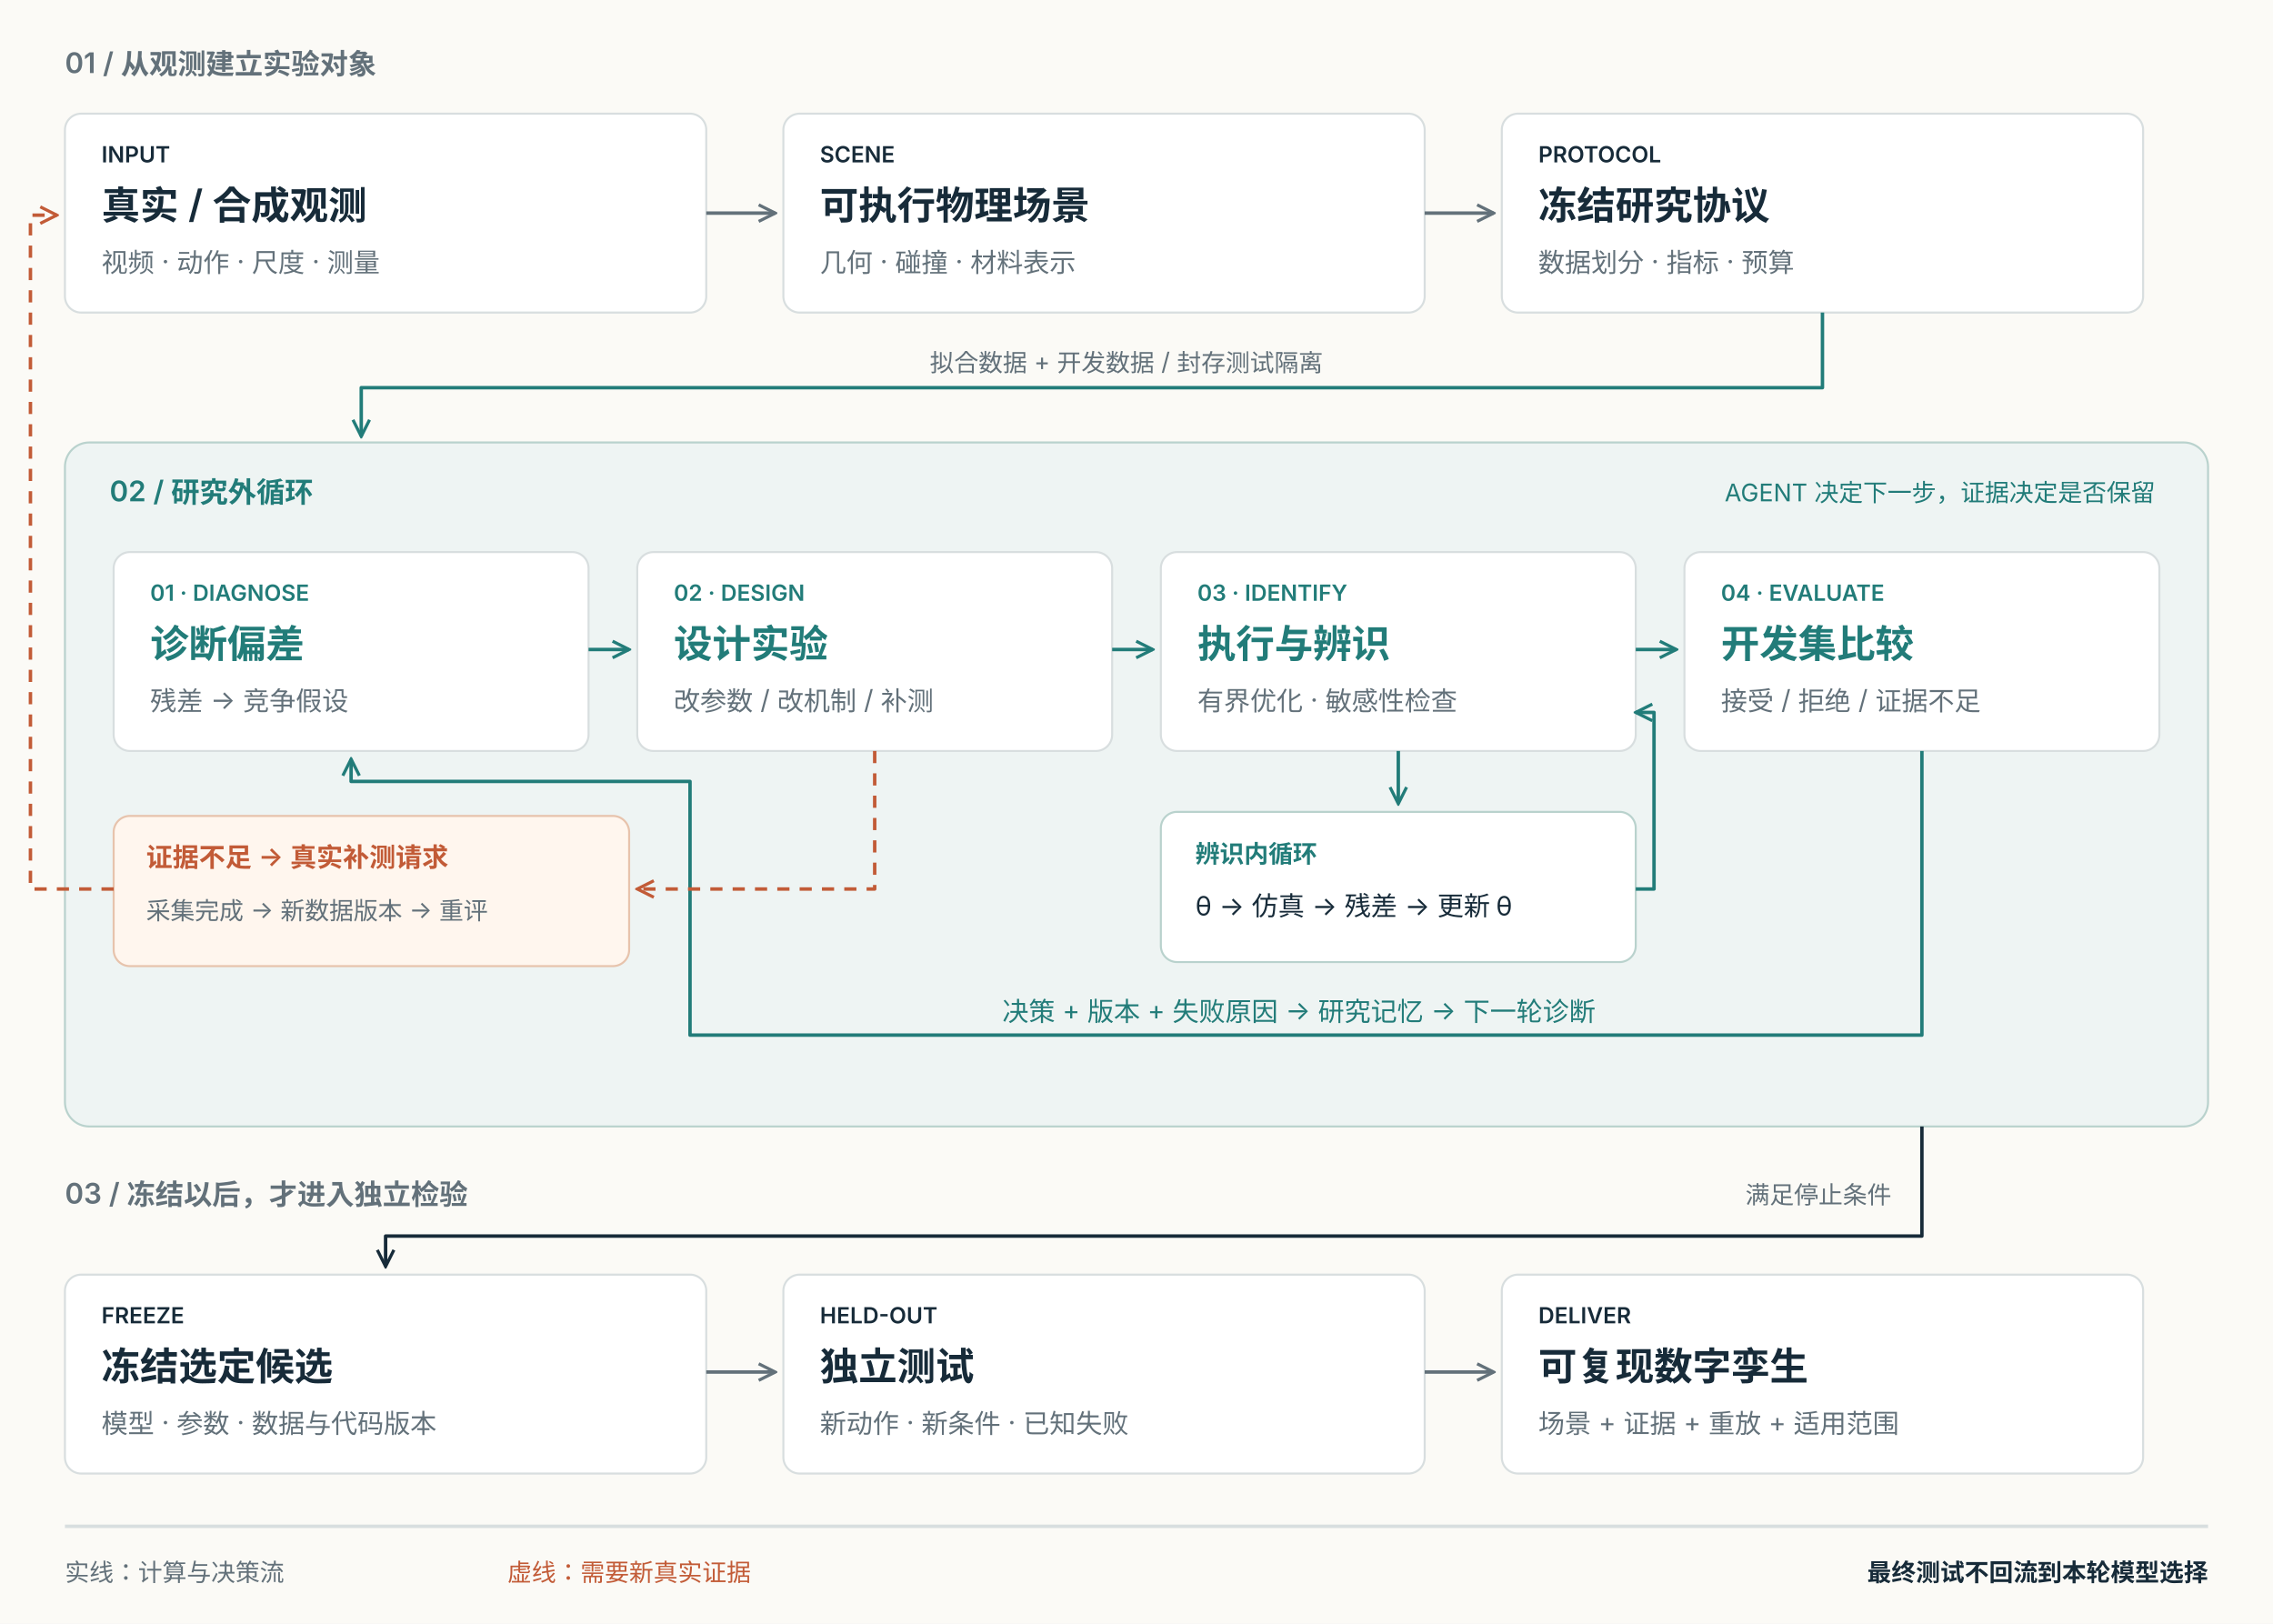
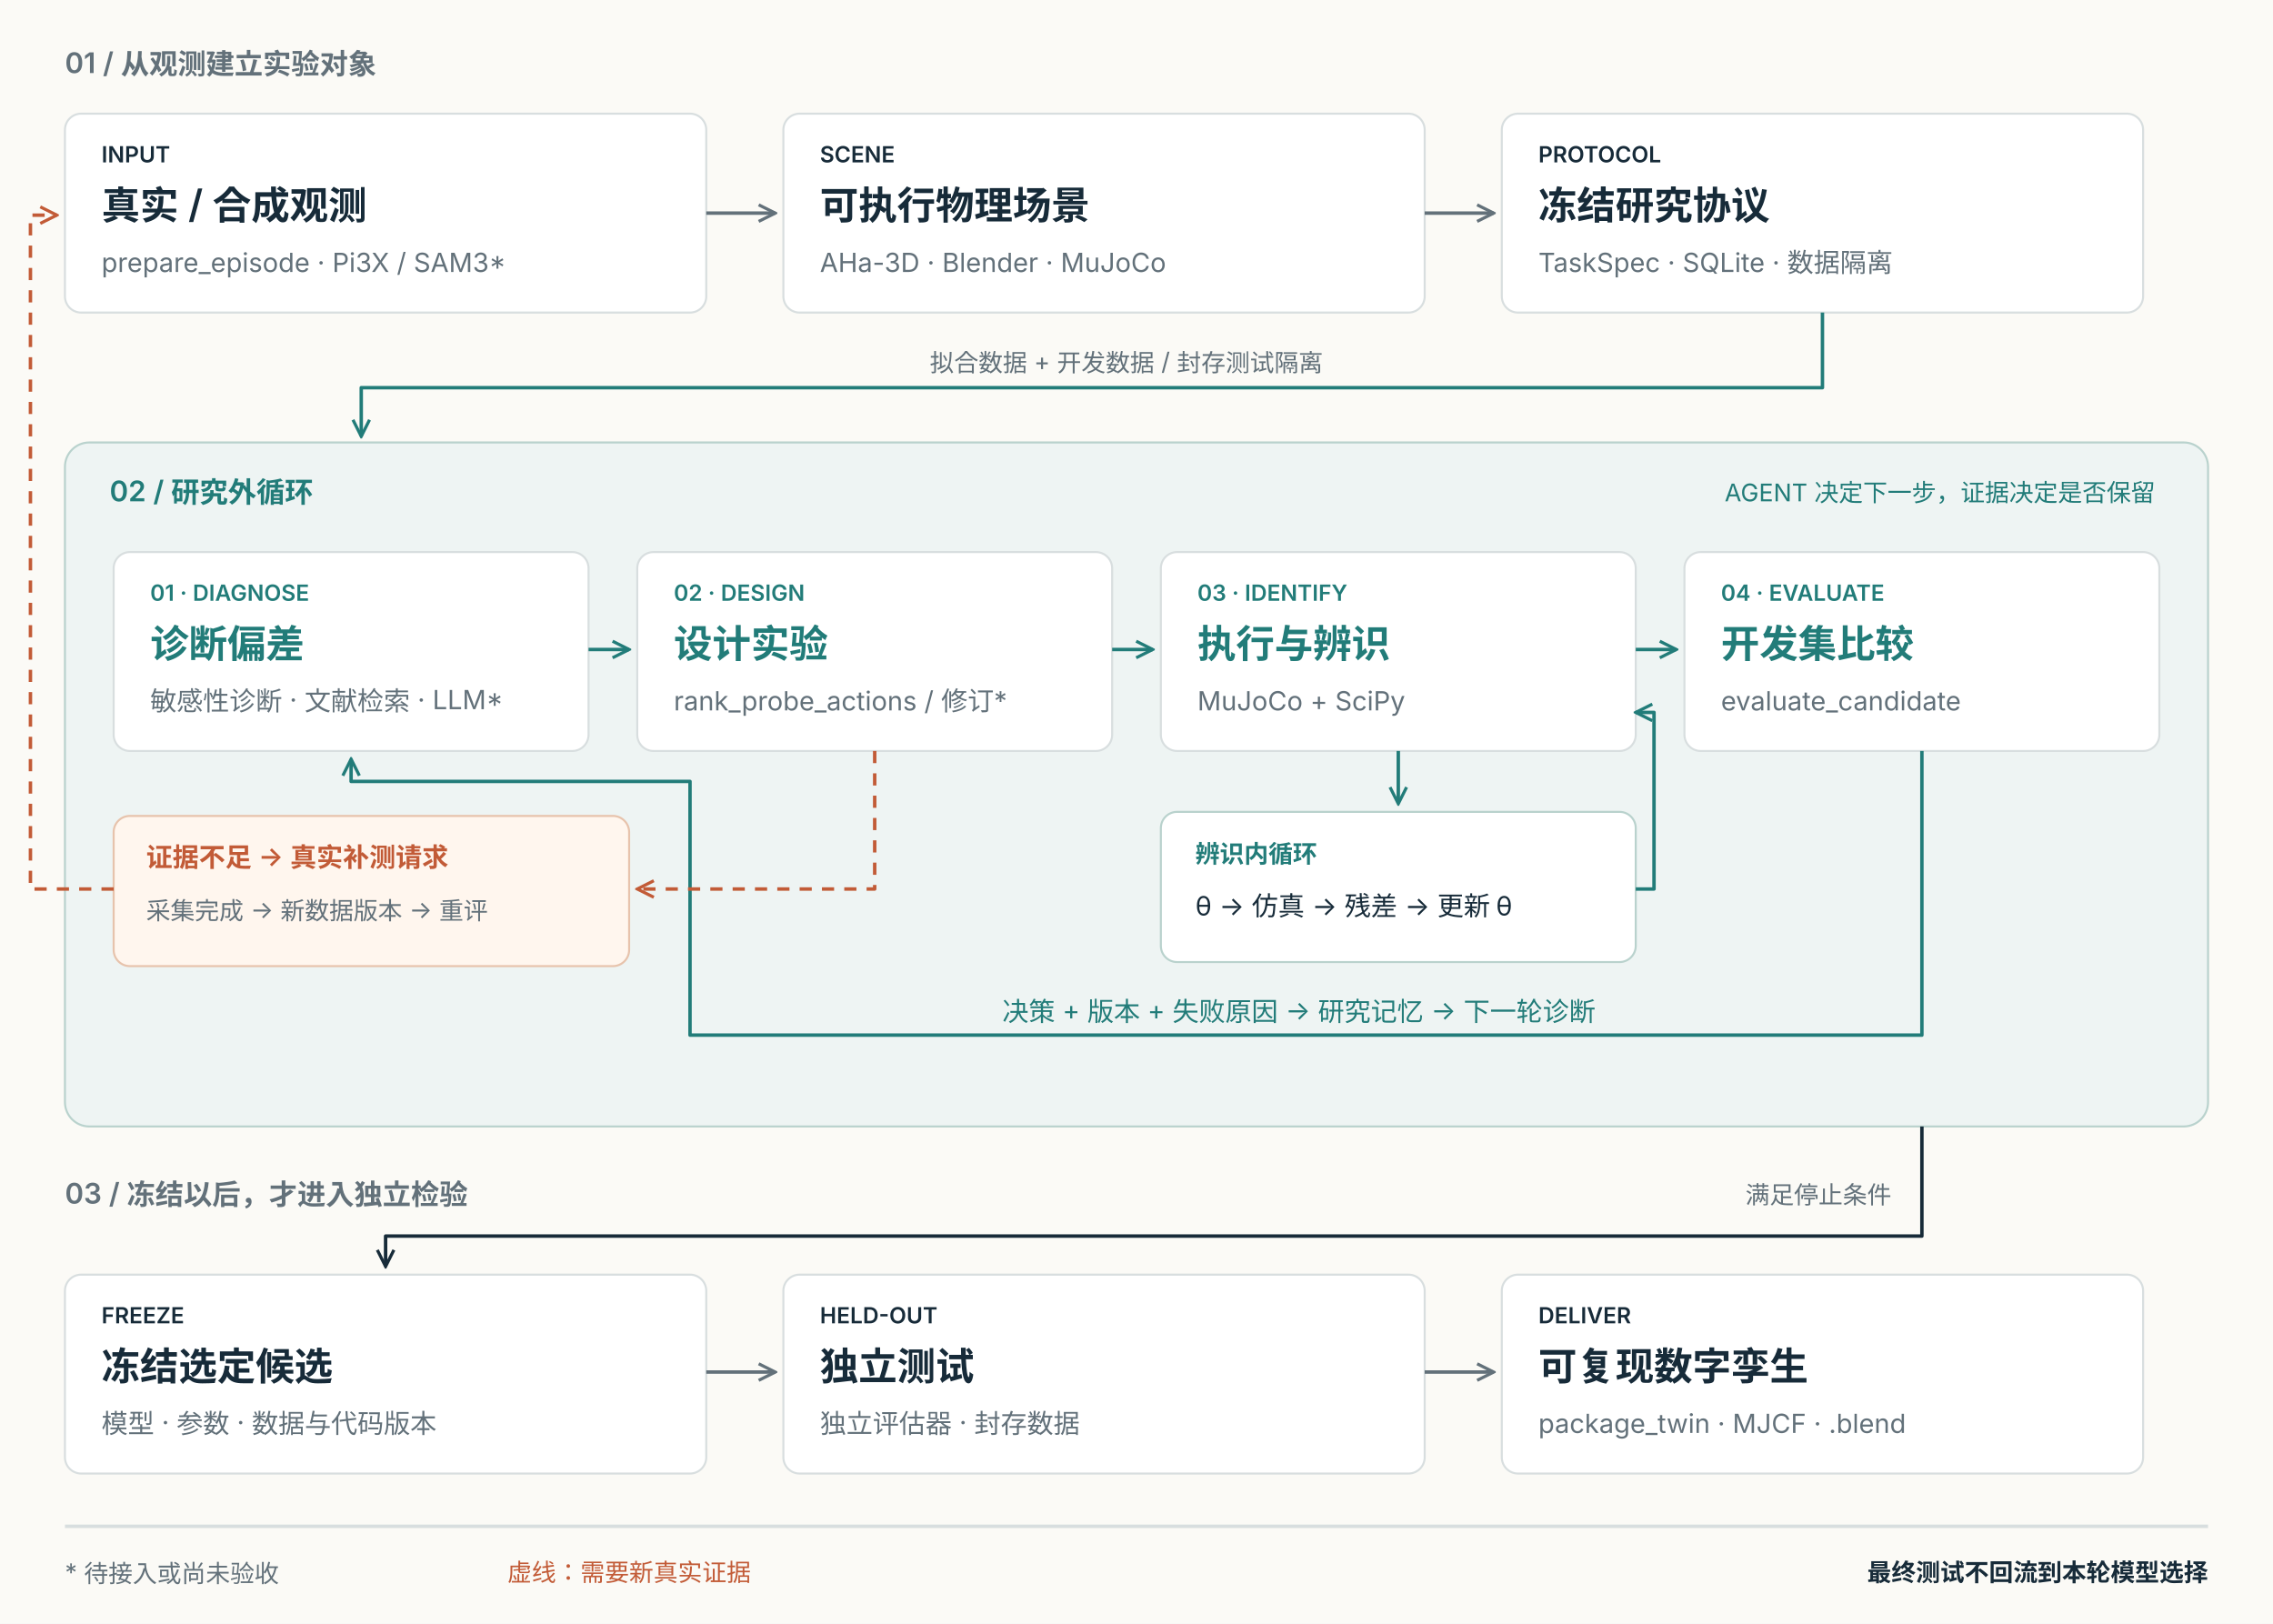
<svg xmlns="http://www.w3.org/2000/svg" viewBox="0 0 1120 800" role="img" aria-labelledby="title desc">
  <defs>
    <marker id="arrow-172b39" viewBox="0 0 10 10" refX="9" refY="5" markerWidth="6" markerHeight="6" orient="auto">
      <path d="M1 1 9 5 1 9" fill="none" stroke="#172b39" stroke-width="1.5" />
    </marker>
    <marker id="arrow-63717a" viewBox="0 0 10 10" refX="9" refY="5" markerWidth="6" markerHeight="6" orient="auto">
      <path d="M1 1 9 5 1 9" fill="none" stroke="#63717a" stroke-width="1.5" />
    </marker>
    <marker id="arrow-227c79" viewBox="0 0 10 10" refX="9" refY="5" markerWidth="6" markerHeight="6" orient="auto">
      <path d="M1 1 9 5 1 9" fill="none" stroke="#227c79" stroke-width="1.5" />
    </marker>
    <marker id="arrow-c25b37" viewBox="0 0 10 10" refX="9" refY="5" markerWidth="6" markerHeight="6" orient="auto">
      <path d="M1 1 9 5 1 9" fill="none" stroke="#c25b37" stroke-width="1.5" />
    </marker>
  </defs>
  <g font-family="Inter, -apple-system, BlinkMacSystemFont, PingFang SC, Microsoft YaHei, sans-serif">
    <rect x="0" y="0" width="1120" height="800" rx="0" fill="#fbfaf6" stroke="none" />
    <text x="32" y="36" font-size="14" fill="#63717a" font-weight="600" text-anchor="start">01 / 从观测建立实验对象</text>
    <rect x="32" y="56" width="316" height="98" rx="8" fill="white" stroke="#d8dedf" />
    <text x="50" y="80" font-size="11" fill="#172b39" font-weight="600" text-anchor="start">INPUT</text>
    <text x="50" y="108" font-size="19" fill="#172b39" font-weight="600" text-anchor="start">真实 / 合成观测</text>
-     <text x="50" y="134" font-size="13" fill="#63717a" font-weight="400" text-anchor="start">视频 · 动作 · 尺度 · 测量</text>
+     <text x="50" y="134" font-size="13" fill="#63717a" font-weight="400" text-anchor="start">prepare_episode · Pi3X / SAM3*</text>
    <rect x="386" y="56" width="316" height="98" rx="8" fill="white" stroke="#d8dedf" />
    <text x="404" y="80" font-size="11" fill="#172b39" font-weight="600" text-anchor="start">SCENE</text>
    <text x="404" y="108" font-size="19" fill="#172b39" font-weight="600" text-anchor="start">可执行物理场景</text>
-     <text x="404" y="134" font-size="13" fill="#63717a" font-weight="400" text-anchor="start">几何 · 碰撞 · 材料表示</text>
+     <text x="404" y="134" font-size="13" fill="#63717a" font-weight="400" text-anchor="start">AHa-3D · Blender · MuJoCo</text>
    <rect x="740" y="56" width="316" height="98" rx="8" fill="white" stroke="#d8dedf" />
    <text x="758" y="80" font-size="11" fill="#172b39" font-weight="600" text-anchor="start">PROTOCOL</text>
    <text x="758" y="108" font-size="19" fill="#172b39" font-weight="600" text-anchor="start">冻结研究协议</text>
-     <text x="758" y="134" font-size="13" fill="#63717a" font-weight="400" text-anchor="start">数据划分 · 指标 · 预算</text>
+     <text x="758" y="134" font-size="13" fill="#63717a" font-weight="400" text-anchor="start">TaskSpec · SQLite · 数据隔离</text>
    <path d="M348 105H382" fill="none" stroke="#63717a" stroke-width="1.7" stroke-linejoin="round" marker-end="url(#arrow-63717a)" />
    <path d="M702 105H736" fill="none" stroke="#63717a" stroke-width="1.7" stroke-linejoin="round" marker-end="url(#arrow-63717a)" />
    <path d="M898 154V191H178V215" fill="none" stroke="#227c79" stroke-width="1.7" stroke-linejoin="round" marker-end="url(#arrow-227c79)" />
    <text x="555" y="183" font-size="12" fill="#63717a" font-weight="400" text-anchor="middle">拟合数据 + 开发数据 / 封存测试隔离</text>
    <rect x="32" y="218" width="1056" height="337" rx="12" fill="#eef4f3" stroke="#b9d2cd" />
    <text x="54" y="247" font-size="14" fill="#227c79" font-weight="600" text-anchor="start">02 / 研究外循环</text>
    <text x="1062" y="247" font-size="12" fill="#227c79" font-weight="400" text-anchor="end">AGENT 决定下一步，证据决定是否保留</text>
    <rect x="56" y="272" width="234" height="98" rx="8" fill="white" stroke="#d8dedf" />
    <text x="74" y="296" font-size="11" fill="#227c79" font-weight="600" text-anchor="start">01 · DIAGNOSE</text>
    <text x="74" y="324" font-size="19" fill="#227c79" font-weight="600" text-anchor="start">诊断偏差</text>
-     <text x="74" y="350" font-size="13" fill="#63717a" font-weight="400" text-anchor="start">残差 → 竞争假设</text>
+     <text x="74" y="350" font-size="13" fill="#63717a" font-weight="400" text-anchor="start">敏感性诊断 · 文献检索 · LLM*</text>
    <rect x="314" y="272" width="234" height="98" rx="8" fill="white" stroke="#d8dedf" />
    <text x="332" y="296" font-size="11" fill="#227c79" font-weight="600" text-anchor="start">02 · DESIGN</text>
    <text x="332" y="324" font-size="19" fill="#227c79" font-weight="600" text-anchor="start">设计实验</text>
-     <text x="332" y="350" font-size="13" fill="#63717a" font-weight="400" text-anchor="start">改参数 / 改机制 / 补测</text>
+     <text x="332" y="350" font-size="13" fill="#63717a" font-weight="400" text-anchor="start">rank_probe_actions / 修订*</text>
    <rect x="572" y="272" width="234" height="98" rx="8" fill="white" stroke="#d8dedf" />
    <text x="590" y="296" font-size="11" fill="#227c79" font-weight="600" text-anchor="start">03 · IDENTIFY</text>
    <text x="590" y="324" font-size="19" fill="#227c79" font-weight="600" text-anchor="start">执行与辨识</text>
-     <text x="590" y="350" font-size="13" fill="#63717a" font-weight="400" text-anchor="start">有界优化 · 敏感性检查</text>
+     <text x="590" y="350" font-size="13" fill="#63717a" font-weight="400" text-anchor="start">MuJoCo + SciPy</text>
    <rect x="830" y="272" width="234" height="98" rx="8" fill="white" stroke="#d8dedf" />
    <text x="848" y="296" font-size="11" fill="#227c79" font-weight="600" text-anchor="start">04 · EVALUATE</text>
    <text x="848" y="324" font-size="19" fill="#227c79" font-weight="600" text-anchor="start">开发集比较</text>
-     <text x="848" y="350" font-size="13" fill="#63717a" font-weight="400" text-anchor="start">接受 / 拒绝 / 证据不足</text>
+     <text x="848" y="350" font-size="13" fill="#63717a" font-weight="400" text-anchor="start">evaluate_candidate</text>
    <path d="M290 320h20" fill="none" stroke="#227c79" stroke-width="1.7" stroke-linejoin="round" marker-end="url(#arrow-227c79)" />
    <path d="M548 320h20" fill="none" stroke="#227c79" stroke-width="1.7" stroke-linejoin="round" marker-end="url(#arrow-227c79)" />
    <path d="M806 320h20" fill="none" stroke="#227c79" stroke-width="1.7" stroke-linejoin="round" marker-end="url(#arrow-227c79)" />
    <rect x="572" y="400" width="234" height="74" rx="8" fill="#fff" stroke="#b9d2cd" />
    <text x="589" y="425" font-size="12" fill="#227c79" font-weight="600" text-anchor="start">辨识内循环</text>
    <text x="589" y="451" font-size="13" fill="#172b39" font-weight="400" text-anchor="start">θ → 仿真 → 残差 → 更新 θ</text>
    <path d="M689 370V396" fill="none" stroke="#227c79" stroke-width="1.7" stroke-linejoin="round" marker-end="url(#arrow-227c79)" />
    <path d="M806 438H815V351H806" fill="none" stroke="#227c79" stroke-width="1.7" stroke-linejoin="round" marker-end="url(#arrow-227c79)" />
    <path d="M947 370V510H340V385H173V374" fill="none" stroke="#227c79" stroke-width="1.7" stroke-linejoin="round" marker-end="url(#arrow-227c79)" />
    <text x="640" y="503" font-size="13" fill="#227c79" font-weight="400" text-anchor="middle">决策 + 版本 + 失败原因 → 研究记忆 → 下一轮诊断</text>
    <path d="M431 370V438H314" fill="none" stroke="#c25b37" stroke-width="1.7" stroke-linejoin="round" stroke-dasharray="6 5" marker-end="url(#arrow-c25b37)" />
    <rect x="56" y="402" width="254" height="74" rx="8" fill="#fff6ee" stroke="#e7c3ac" />
    <text x="72" y="427" font-size="13" fill="#c25b37" font-weight="600" text-anchor="start">证据不足 → 真实补测请求</text>
    <text x="72" y="453" font-size="12" fill="#63717a" font-weight="400" text-anchor="start">采集完成 → 新数据版本 → 重评</text>
    <path d="M56 438H15V106H28" fill="none" stroke="#c25b37" stroke-width="1.7" stroke-linejoin="round" stroke-dasharray="6 5" marker-end="url(#arrow-c25b37)" />
    <path d="M947 555V609H190V624" fill="none" stroke="#172b39" stroke-width="1.7" stroke-linejoin="round" marker-end="url(#arrow-172b39)" />
    <text x="932" y="593" font-size="12" fill="#63717a" font-weight="400" text-anchor="end">满足停止条件</text>
    <text x="32" y="593" font-size="14" fill="#63717a" font-weight="600" text-anchor="start">03 / 冻结以后，才进入独立检验</text>
    <rect x="32" y="628" width="316" height="98" rx="8" fill="white" stroke="#d8dedf" />
    <text x="50" y="652" font-size="11" fill="#172b39" font-weight="600" text-anchor="start">FREEZE</text>
    <text x="50" y="680" font-size="19" fill="#172b39" font-weight="600" text-anchor="start">冻结选定候选</text>
    <text x="50" y="706" font-size="13" fill="#63717a" font-weight="400" text-anchor="start">模型 · 参数 · 数据与代码版本</text>
    <rect x="386" y="628" width="316" height="98" rx="8" fill="white" stroke="#d8dedf" />
    <text x="404" y="652" font-size="11" fill="#172b39" font-weight="600" text-anchor="start">HELD-OUT</text>
    <text x="404" y="680" font-size="19" fill="#172b39" font-weight="600" text-anchor="start">独立测试</text>
-     <text x="404" y="706" font-size="13" fill="#63717a" font-weight="400" text-anchor="start">新动作 · 新条件 · 已知失败</text>
+     <text x="404" y="706" font-size="13" fill="#63717a" font-weight="400" text-anchor="start">独立评估器 · 封存数据</text>
    <rect x="740" y="628" width="316" height="98" rx="8" fill="white" stroke="#d8dedf" />
    <text x="758" y="652" font-size="11" fill="#172b39" font-weight="600" text-anchor="start">DELIVER</text>
    <text x="758" y="680" font-size="19" fill="#172b39" font-weight="600" text-anchor="start">可复现数字孪生</text>
-     <text x="758" y="706" font-size="13" fill="#63717a" font-weight="400" text-anchor="start">场景 + 证据 + 重放 + 适用范围</text>
+     <text x="758" y="706" font-size="13" fill="#63717a" font-weight="400" text-anchor="start">package_twin · MJCF · .blend</text>
    <path d="M348 676H382" fill="none" stroke="#63717a" stroke-width="1.7" stroke-linejoin="round" marker-end="url(#arrow-63717a)" />
    <path d="M702 676H736" fill="none" stroke="#63717a" stroke-width="1.7" stroke-linejoin="round" marker-end="url(#arrow-63717a)" />
    <path d="M32 752H1088" fill="none" stroke="#d8dedf" stroke-width="1.7" stroke-linejoin="round" />
-     <text x="32" y="779" font-size="12" fill="#63717a" font-weight="400" text-anchor="start">实线：计算与决策流</text>
+     <text x="32" y="779" font-size="12" fill="#63717a" font-weight="400" text-anchor="start">* 待接入或尚未验收</text>
    <text x="250" y="779" font-size="12" fill="#c25b37" font-weight="400" text-anchor="start">虚线：需要新真实证据</text>
    <text x="1088" y="779" font-size="12" fill="#172b39" font-weight="600" text-anchor="end">最终测试不回流到本轮模型选择</text>
  </g>
</svg>
